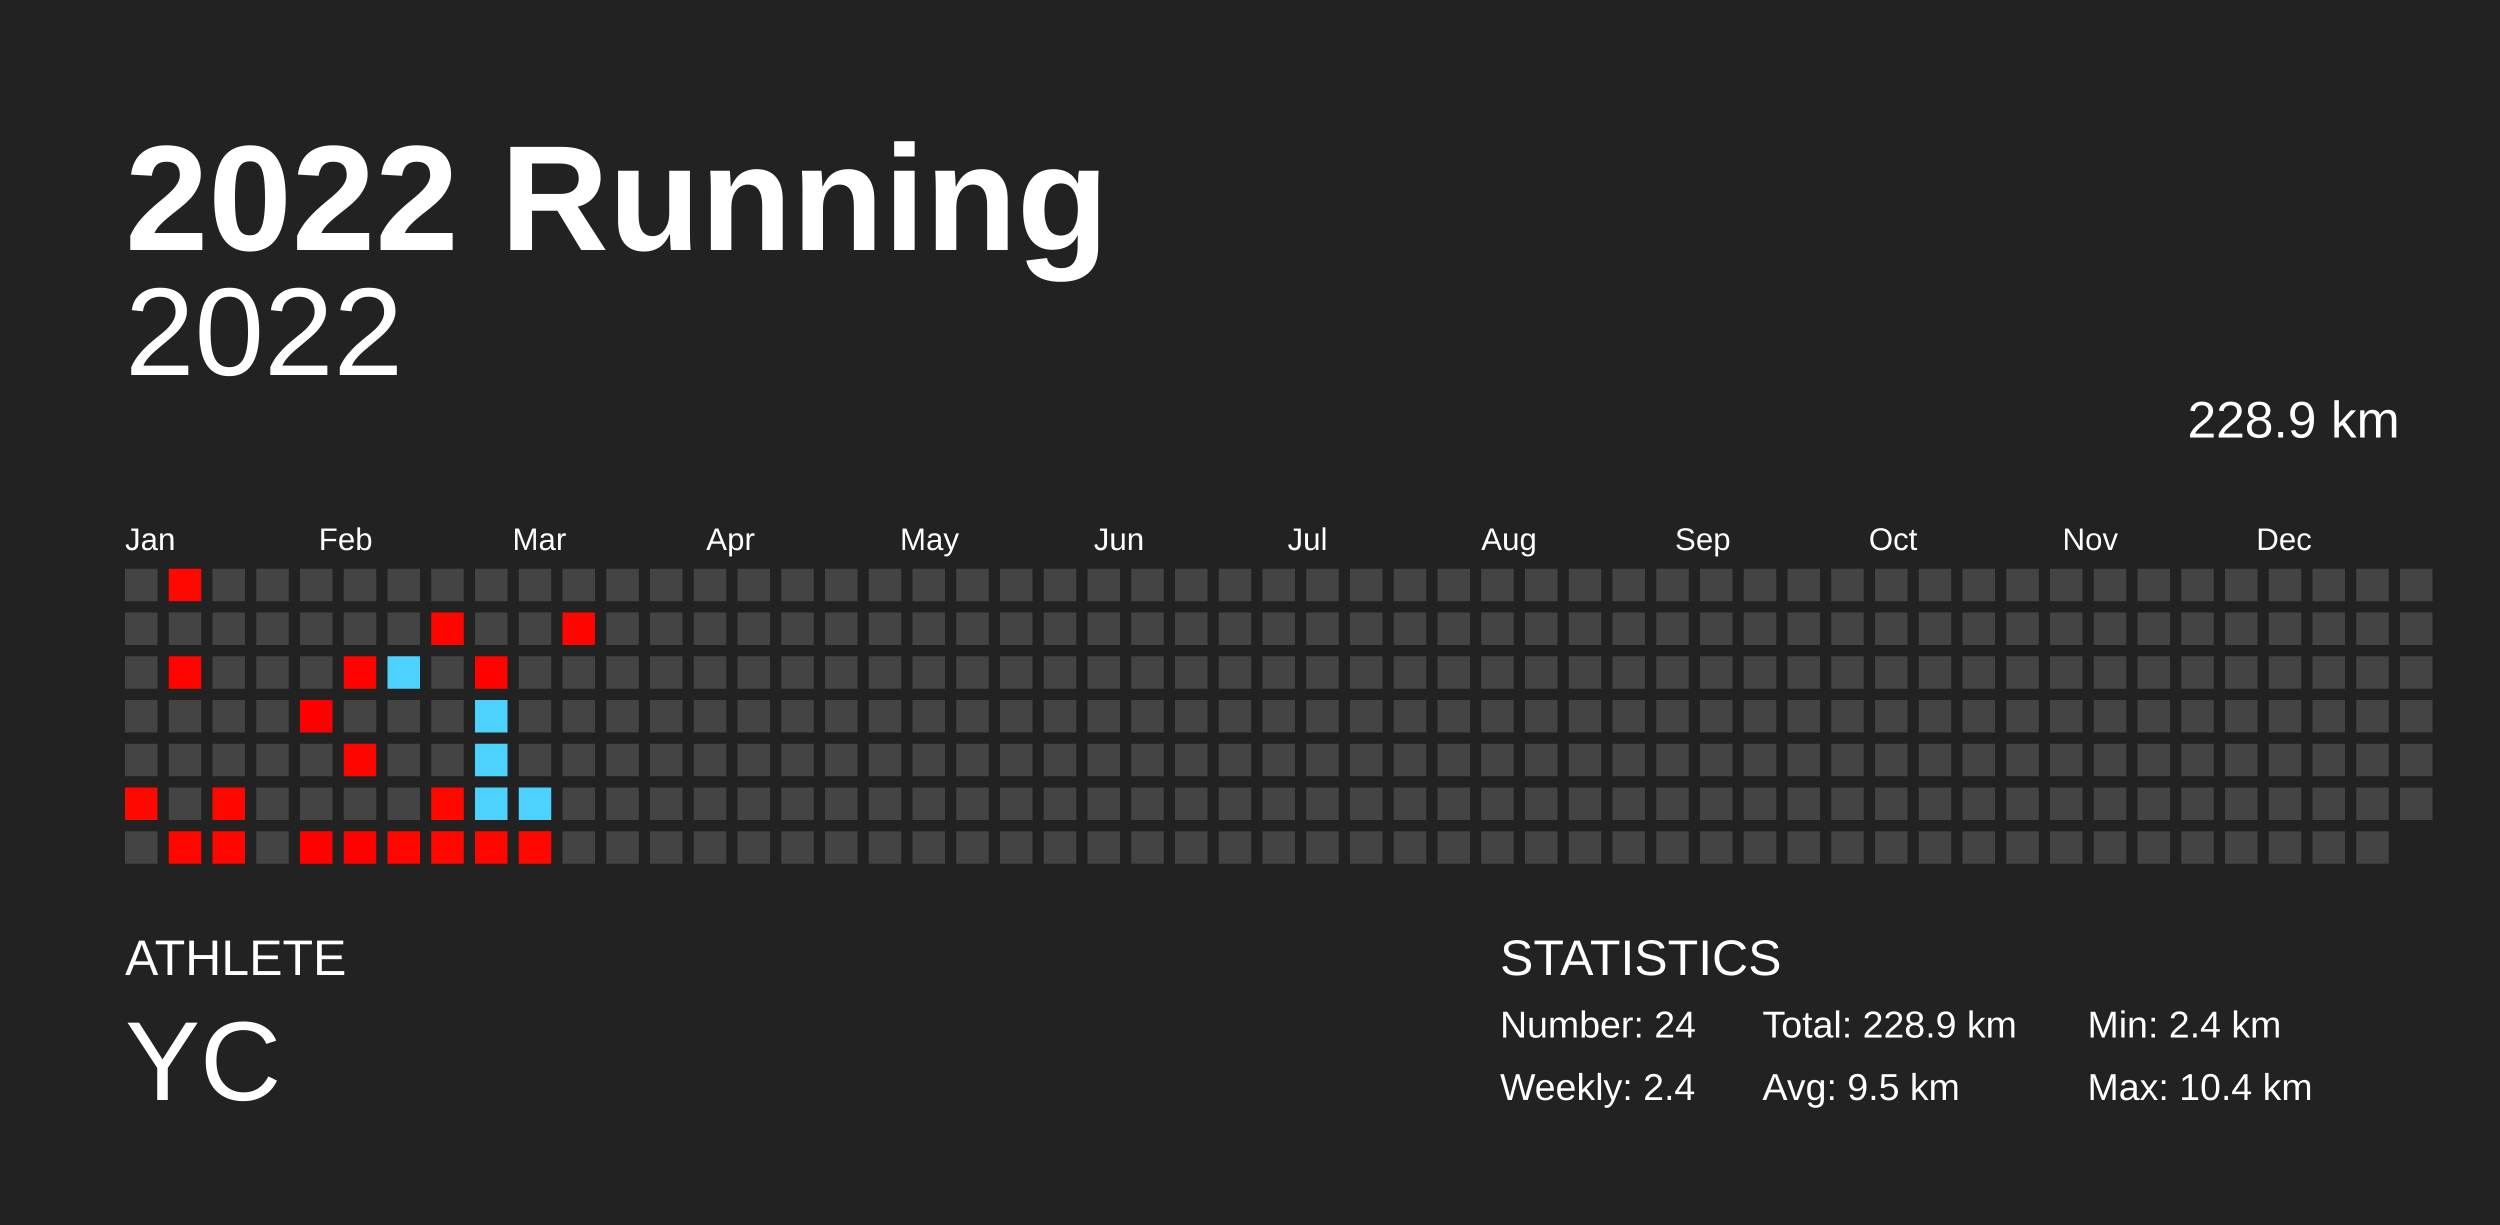
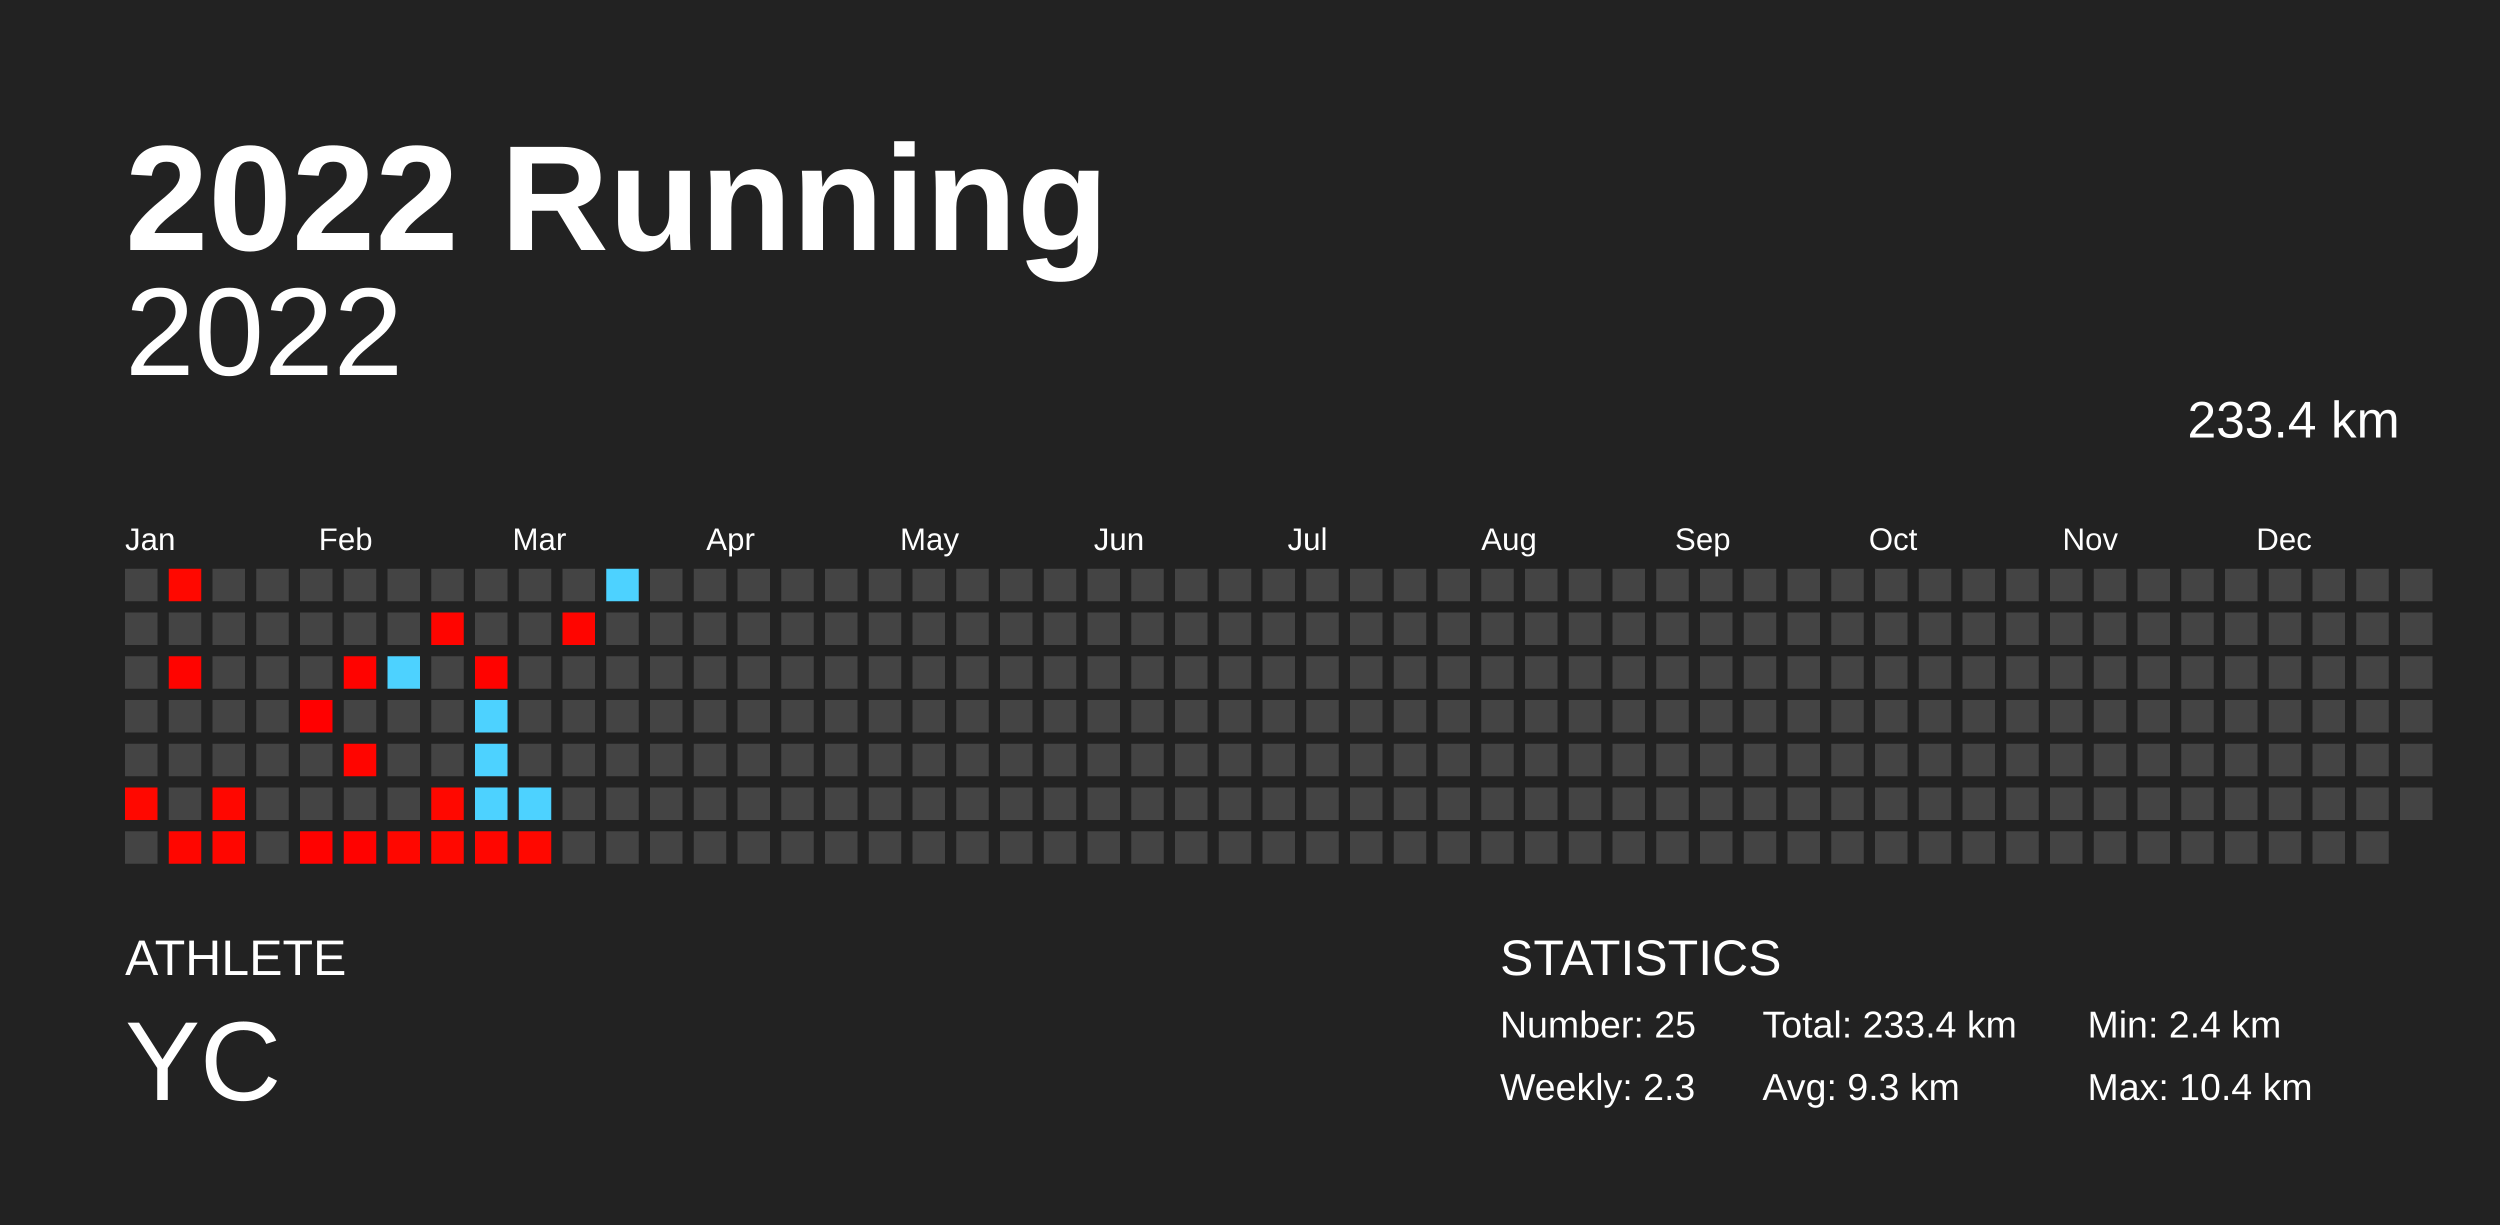
<svg xmlns="http://www.w3.org/2000/svg" baseProfile="full" height="98mm" version="1.1" viewBox="0,0,200,98" width="200mm">
  <defs />
  <rect fill="#222222" height="98" width="200" x="0" y="0" />
  <text fill="#FFFFFF" style="font-size:12px; font-family:Arial; font-weight:bold;" x="10" y="20">2022 Running</text>
  <text fill="#FFFFFF" style="font-size:4px; font-family:Arial" x="10" y="78">ATHLETE</text>
  <text fill="#FFFFFF" style="font-size:9px; font-family:Arial" x="10" y="88">YC</text>
  <text fill="#FFFFFF" style="font-size:4px; font-family:Arial" x="120" y="78">STATISTICS</text>
-   <text fill="#FFFFFF" style="font-size:3px; font-family:Arial" x="120" y="83">Number: 24</text>
-   <text fill="#FFFFFF" style="font-size:3px; font-family:Arial" x="120" y="88">Weekly: 2.4</text>
-   <text fill="#FFFFFF" style="font-size:3px; font-family:Arial" x="141" y="83">Total: 228.9 km</text>
-   <text fill="#FFFFFF" style="font-size:3px; font-family:Arial" x="141" y="88">Avg: 9.5 km</text>
+   <text fill="#FFFFFF" style="font-size:3px; font-family:Arial" x="120" y="83">Number: 25</text>
+   <text fill="#FFFFFF" style="font-size:3px; font-family:Arial" x="120" y="88">Weekly: 2.3</text>
+   <text fill="#FFFFFF" style="font-size:3px; font-family:Arial" x="141" y="83">Total: 233.4 km</text>
+   <text fill="#FFFFFF" style="font-size:3px; font-family:Arial" x="141" y="88">Avg: 9.3 km</text>
  <text fill="#FFFFFF" style="font-size:3px; font-family:Arial" x="167" y="83">Min: 2.4 km</text>
  <text fill="#FFFFFF" style="font-size:3px; font-family:Arial" x="167" y="88">Max: 10.4 km</text>
  <text alignment-baseline="hanging" fill="#FFFFFF" style="font-size:10.0px; font-family:Arial;" x="10" y="30">2022</text>
-   <text alignment-baseline="hanging" fill="#FFFFFF" style="font-size:4.125px; font-family:Arial;" x="175" y="35">228.9 km</text>
+   <text alignment-baseline="hanging" fill="#FFFFFF" style="font-size:4.125px; font-family:Arial;" x="175" y="35">233.4 km</text>
  <text fill="#FFFFFF" style="font-size:2.5px; font-family:Arial" x="10.0" y="44">Jan</text>
  <text fill="#FFFFFF" style="font-size:2.5px; font-family:Arial" x="25.5" y="44">Feb</text>
  <text fill="#FFFFFF" style="font-size:2.5px; font-family:Arial" x="41.0" y="44">Mar</text>
  <text fill="#FFFFFF" style="font-size:2.5px; font-family:Arial" x="56.5" y="44">Apr</text>
  <text fill="#FFFFFF" style="font-size:2.5px; font-family:Arial" x="72.0" y="44">May</text>
  <text fill="#FFFFFF" style="font-size:2.5px; font-family:Arial" x="87.5" y="44">Jun</text>
  <text fill="#FFFFFF" style="font-size:2.5px; font-family:Arial" x="103.0" y="44">Jul</text>
  <text fill="#FFFFFF" style="font-size:2.5px; font-family:Arial" x="118.5" y="44">Aug</text>
  <text fill="#FFFFFF" style="font-size:2.5px; font-family:Arial" x="134.0" y="44">Sep</text>
  <text fill="#FFFFFF" style="font-size:2.5px; font-family:Arial" x="149.5" y="44">Oct</text>
  <text fill="#FFFFFF" style="font-size:2.5px; font-family:Arial" x="165.0" y="44">Nov</text>
  <text fill="#FFFFFF" style="font-size:2.5px; font-family:Arial" x="180.5" y="44">Dec</text>
  <rect fill="#444444" height="2.6" width="2.6" x="10.0" y="45.5" />
  <rect fill="#444444" height="2.6" width="2.6" x="10.0" y="49.0" />
  <rect fill="#444444" height="2.6" width="2.6" x="10.0" y="52.5" />
  <rect fill="#444444" height="2.6" width="2.6" x="10.0" y="56.0" />
  <rect fill="#444444" height="2.6" width="2.6" x="10.0" y="59.5" />
  <rect fill="#ff0800" height="2.6" width="2.6" x="10.0" y="63.0" />
  <rect fill="#444444" height="2.6" width="2.6" x="10.0" y="66.5" />
  <rect fill="#ff0800" height="2.6" width="2.6" x="13.5" y="45.5" />
  <rect fill="#444444" height="2.6" width="2.6" x="13.5" y="49.0" />
  <rect fill="#ff0400" height="2.6" width="2.6" x="13.5" y="52.5" />
  <rect fill="#444444" height="2.6" width="2.6" x="13.5" y="56.0" />
  <rect fill="#444444" height="2.6" width="2.6" x="13.5" y="59.5" />
  <rect fill="#444444" height="2.6" width="2.6" x="13.5" y="63.0" />
  <rect fill="#ff0600" height="2.6" width="2.6" x="13.5" y="66.5" />
  <rect fill="#444444" height="2.6" width="2.6" x="17.0" y="45.5" />
  <rect fill="#444444" height="2.6" width="2.6" x="17.0" y="49.0" />
  <rect fill="#444444" height="2.6" width="2.6" x="17.0" y="52.5" />
  <rect fill="#444444" height="2.6" width="2.6" x="17.0" y="56.0" />
  <rect fill="#444444" height="2.6" width="2.6" x="17.0" y="59.5" />
  <rect fill="#ff0700" height="2.6" width="2.6" x="17.0" y="63.0" />
  <rect fill="#ff0600" height="2.6" width="2.6" x="17.0" y="66.5" />
  <rect fill="#444444" height="2.6" width="2.6" x="20.5" y="45.5" />
  <rect fill="#444444" height="2.6" width="2.6" x="20.5" y="49.0" />
  <rect fill="#444444" height="2.6" width="2.6" x="20.5" y="52.5" />
  <rect fill="#444444" height="2.6" width="2.6" x="20.5" y="56.0" />
  <rect fill="#444444" height="2.6" width="2.6" x="20.5" y="59.5" />
  <rect fill="#444444" height="2.6" width="2.6" x="20.5" y="63.0" />
  <rect fill="#444444" height="2.6" width="2.6" x="20.5" y="66.5" />
  <rect fill="#444444" height="2.6" width="2.6" x="24.0" y="45.5" />
  <rect fill="#444444" height="2.6" width="2.6" x="24.0" y="49.0" />
  <rect fill="#444444" height="2.6" width="2.6" x="24.0" y="52.5" />
  <rect fill="#ff0000" height="2.6" width="2.6" x="24.0" y="56.0" />
  <rect fill="#444444" height="2.6" width="2.6" x="24.0" y="59.5" />
  <rect fill="#444444" height="2.6" width="2.6" x="24.0" y="63.0" />
  <rect fill="#ff0200" height="2.6" width="2.6" x="24.0" y="66.5" />
  <rect fill="#444444" height="2.6" width="2.6" x="27.5" y="45.5" />
  <rect fill="#444444" height="2.6" width="2.6" x="27.5" y="49.0" />
  <rect fill="#ff0300" height="2.6" width="2.6" x="27.5" y="52.5" />
  <rect fill="#444444" height="2.6" width="2.6" x="27.5" y="56.0" />
  <rect fill="#ff0500" height="2.6" width="2.6" x="27.5" y="59.5" />
  <rect fill="#444444" height="2.6" width="2.6" x="27.5" y="63.0" />
  <rect fill="#ff0200" height="2.6" width="2.6" x="27.5" y="66.5" />
  <rect fill="#444444" height="2.6" width="2.6" x="31.0" y="45.5" />
  <rect fill="#444444" height="2.6" width="2.6" x="31.0" y="49.0" />
  <rect fill="#4dd2ff" height="2.6" width="2.6" x="31.0" y="52.5" />
  <rect fill="#444444" height="2.6" width="2.6" x="31.0" y="56.0" />
  <rect fill="#444444" height="2.6" width="2.6" x="31.0" y="59.5" />
  <rect fill="#444444" height="2.6" width="2.6" x="31.0" y="63.0" />
  <rect fill="#ff0700" height="2.6" width="2.6" x="31.0" y="66.5" />
  <rect fill="#444444" height="2.6" width="2.6" x="34.5" y="45.5" />
  <rect fill="#ff0500" height="2.6" width="2.6" x="34.5" y="49.0" />
  <rect fill="#444444" height="2.6" width="2.6" x="34.5" y="52.5" />
  <rect fill="#444444" height="2.6" width="2.6" x="34.5" y="56.0" />
  <rect fill="#444444" height="2.6" width="2.6" x="34.5" y="59.5" />
  <rect fill="#ff0800" height="2.6" width="2.6" x="34.5" y="63.0" />
  <rect fill="#ff0800" height="2.6" width="2.6" x="34.5" y="66.5" />
  <rect fill="#444444" height="2.6" width="2.6" x="38.0" y="45.5" />
  <rect fill="#444444" height="2.6" width="2.6" x="38.0" y="49.0" />
  <rect fill="#ff0300" height="2.6" width="2.6" x="38.0" y="52.5" />
  <rect fill="#4dd2ff" height="2.6" width="2.6" x="38.0" y="56.0" />
  <rect fill="#4dd2ff" height="2.6" width="2.6" x="38.0" y="59.5" />
  <rect fill="#4dd2ff" height="2.6" width="2.6" x="38.0" y="63.0" />
  <rect fill="#ff0600" height="2.6" width="2.6" x="38.0" y="66.5" />
  <rect fill="#444444" height="2.6" width="2.6" x="41.5" y="45.5" />
  <rect fill="#444444" height="2.6" width="2.6" x="41.5" y="49.0" />
  <rect fill="#444444" height="2.6" width="2.6" x="41.5" y="52.5" />
  <rect fill="#444444" height="2.6" width="2.6" x="41.5" y="56.0" />
  <rect fill="#444444" height="2.6" width="2.6" x="41.5" y="59.5" />
  <rect fill="#4dd2ff" height="2.6" width="2.6" x="41.5" y="63.0" />
  <rect fill="#ff0800" height="2.6" width="2.6" x="41.5" y="66.5" />
  <rect fill="#444444" height="2.6" width="2.6" x="45.0" y="45.5" />
  <rect fill="#ff0500" height="2.6" width="2.6" x="45.0" y="49.0" />
  <rect fill="#444444" height="2.6" width="2.6" x="45.0" y="52.5" />
  <rect fill="#444444" height="2.6" width="2.6" x="45.0" y="56.0" />
  <rect fill="#444444" height="2.6" width="2.6" x="45.0" y="59.5" />
  <rect fill="#444444" height="2.6" width="2.6" x="45.0" y="63.0" />
  <rect fill="#444444" height="2.6" width="2.6" x="45.0" y="66.5" />
-   <rect fill="#444444" height="2.6" width="2.6" x="48.5" y="45.5" />
+   <rect fill="#4dd2ff" height="2.6" width="2.6" x="48.5" y="45.5" />
  <rect fill="#444444" height="2.6" width="2.6" x="48.5" y="49.0" />
  <rect fill="#444444" height="2.6" width="2.6" x="48.5" y="52.5" />
  <rect fill="#444444" height="2.6" width="2.6" x="48.5" y="56.0" />
  <rect fill="#444444" height="2.6" width="2.6" x="48.5" y="59.5" />
  <rect fill="#444444" height="2.6" width="2.6" x="48.5" y="63.0" />
  <rect fill="#444444" height="2.6" width="2.6" x="48.5" y="66.5" />
  <rect fill="#444444" height="2.6" width="2.6" x="52.0" y="45.5" />
  <rect fill="#444444" height="2.6" width="2.6" x="52.0" y="49.0" />
  <rect fill="#444444" height="2.6" width="2.6" x="52.0" y="52.5" />
  <rect fill="#444444" height="2.6" width="2.6" x="52.0" y="56.0" />
  <rect fill="#444444" height="2.6" width="2.6" x="52.0" y="59.5" />
  <rect fill="#444444" height="2.6" width="2.6" x="52.0" y="63.0" />
  <rect fill="#444444" height="2.6" width="2.6" x="52.0" y="66.5" />
  <rect fill="#444444" height="2.6" width="2.6" x="55.5" y="45.5" />
  <rect fill="#444444" height="2.6" width="2.6" x="55.5" y="49.0" />
  <rect fill="#444444" height="2.6" width="2.6" x="55.5" y="52.5" />
  <rect fill="#444444" height="2.6" width="2.6" x="55.5" y="56.0" />
  <rect fill="#444444" height="2.6" width="2.6" x="55.5" y="59.5" />
  <rect fill="#444444" height="2.6" width="2.6" x="55.5" y="63.0" />
  <rect fill="#444444" height="2.6" width="2.6" x="55.5" y="66.5" />
  <rect fill="#444444" height="2.6" width="2.6" x="59.0" y="45.5" />
  <rect fill="#444444" height="2.6" width="2.6" x="59.0" y="49.0" />
  <rect fill="#444444" height="2.6" width="2.6" x="59.0" y="52.5" />
  <rect fill="#444444" height="2.6" width="2.6" x="59.0" y="56.0" />
  <rect fill="#444444" height="2.6" width="2.6" x="59.0" y="59.5" />
  <rect fill="#444444" height="2.6" width="2.6" x="59.0" y="63.0" />
  <rect fill="#444444" height="2.6" width="2.6" x="59.0" y="66.5" />
  <rect fill="#444444" height="2.6" width="2.6" x="62.5" y="45.5" />
  <rect fill="#444444" height="2.6" width="2.6" x="62.5" y="49.0" />
  <rect fill="#444444" height="2.6" width="2.6" x="62.5" y="52.5" />
  <rect fill="#444444" height="2.6" width="2.6" x="62.5" y="56.0" />
  <rect fill="#444444" height="2.6" width="2.6" x="62.5" y="59.5" />
  <rect fill="#444444" height="2.6" width="2.6" x="62.5" y="63.0" />
  <rect fill="#444444" height="2.6" width="2.6" x="62.5" y="66.5" />
  <rect fill="#444444" height="2.6" width="2.6" x="66.0" y="45.5" />
  <rect fill="#444444" height="2.6" width="2.6" x="66.0" y="49.0" />
  <rect fill="#444444" height="2.6" width="2.6" x="66.0" y="52.5" />
  <rect fill="#444444" height="2.6" width="2.6" x="66.0" y="56.0" />
  <rect fill="#444444" height="2.6" width="2.6" x="66.0" y="59.5" />
  <rect fill="#444444" height="2.6" width="2.6" x="66.0" y="63.0" />
  <rect fill="#444444" height="2.6" width="2.6" x="66.0" y="66.5" />
  <rect fill="#444444" height="2.6" width="2.6" x="69.5" y="45.5" />
  <rect fill="#444444" height="2.6" width="2.6" x="69.5" y="49.0" />
  <rect fill="#444444" height="2.6" width="2.6" x="69.5" y="52.5" />
  <rect fill="#444444" height="2.6" width="2.6" x="69.5" y="56.0" />
  <rect fill="#444444" height="2.6" width="2.6" x="69.5" y="59.5" />
  <rect fill="#444444" height="2.6" width="2.6" x="69.5" y="63.0" />
  <rect fill="#444444" height="2.6" width="2.6" x="69.5" y="66.5" />
  <rect fill="#444444" height="2.6" width="2.6" x="73.0" y="45.5" />
  <rect fill="#444444" height="2.6" width="2.6" x="73.0" y="49.0" />
  <rect fill="#444444" height="2.6" width="2.6" x="73.0" y="52.5" />
  <rect fill="#444444" height="2.6" width="2.6" x="73.0" y="56.0" />
  <rect fill="#444444" height="2.6" width="2.6" x="73.0" y="59.5" />
  <rect fill="#444444" height="2.6" width="2.6" x="73.0" y="63.0" />
  <rect fill="#444444" height="2.6" width="2.6" x="73.0" y="66.5" />
  <rect fill="#444444" height="2.6" width="2.6" x="76.5" y="45.5" />
  <rect fill="#444444" height="2.6" width="2.6" x="76.5" y="49.0" />
  <rect fill="#444444" height="2.6" width="2.6" x="76.5" y="52.5" />
  <rect fill="#444444" height="2.6" width="2.6" x="76.5" y="56.0" />
  <rect fill="#444444" height="2.6" width="2.6" x="76.5" y="59.5" />
  <rect fill="#444444" height="2.6" width="2.6" x="76.5" y="63.0" />
  <rect fill="#444444" height="2.6" width="2.6" x="76.5" y="66.5" />
  <rect fill="#444444" height="2.6" width="2.6" x="80.0" y="45.5" />
  <rect fill="#444444" height="2.6" width="2.6" x="80.0" y="49.0" />
  <rect fill="#444444" height="2.6" width="2.6" x="80.0" y="52.5" />
  <rect fill="#444444" height="2.6" width="2.6" x="80.0" y="56.0" />
  <rect fill="#444444" height="2.6" width="2.6" x="80.0" y="59.5" />
  <rect fill="#444444" height="2.6" width="2.6" x="80.0" y="63.0" />
  <rect fill="#444444" height="2.6" width="2.6" x="80.0" y="66.5" />
  <rect fill="#444444" height="2.6" width="2.6" x="83.5" y="45.5" />
  <rect fill="#444444" height="2.6" width="2.6" x="83.5" y="49.0" />
  <rect fill="#444444" height="2.6" width="2.6" x="83.5" y="52.5" />
  <rect fill="#444444" height="2.6" width="2.6" x="83.5" y="56.0" />
  <rect fill="#444444" height="2.6" width="2.6" x="83.5" y="59.5" />
  <rect fill="#444444" height="2.6" width="2.6" x="83.5" y="63.0" />
  <rect fill="#444444" height="2.6" width="2.6" x="83.5" y="66.5" />
  <rect fill="#444444" height="2.6" width="2.6" x="87.0" y="45.5" />
  <rect fill="#444444" height="2.6" width="2.6" x="87.0" y="49.0" />
  <rect fill="#444444" height="2.6" width="2.6" x="87.0" y="52.5" />
  <rect fill="#444444" height="2.6" width="2.6" x="87.0" y="56.0" />
  <rect fill="#444444" height="2.6" width="2.6" x="87.0" y="59.5" />
  <rect fill="#444444" height="2.6" width="2.6" x="87.0" y="63.0" />
  <rect fill="#444444" height="2.6" width="2.6" x="87.0" y="66.5" />
  <rect fill="#444444" height="2.6" width="2.6" x="90.5" y="45.5" />
  <rect fill="#444444" height="2.6" width="2.6" x="90.5" y="49.0" />
  <rect fill="#444444" height="2.6" width="2.6" x="90.5" y="52.5" />
  <rect fill="#444444" height="2.6" width="2.6" x="90.5" y="56.0" />
  <rect fill="#444444" height="2.6" width="2.6" x="90.5" y="59.5" />
  <rect fill="#444444" height="2.6" width="2.6" x="90.5" y="63.0" />
  <rect fill="#444444" height="2.6" width="2.6" x="90.5" y="66.5" />
  <rect fill="#444444" height="2.6" width="2.6" x="94.0" y="45.5" />
  <rect fill="#444444" height="2.6" width="2.6" x="94.0" y="49.0" />
  <rect fill="#444444" height="2.6" width="2.6" x="94.0" y="52.5" />
  <rect fill="#444444" height="2.6" width="2.6" x="94.0" y="56.0" />
  <rect fill="#444444" height="2.6" width="2.6" x="94.0" y="59.5" />
  <rect fill="#444444" height="2.6" width="2.6" x="94.0" y="63.0" />
  <rect fill="#444444" height="2.6" width="2.6" x="94.0" y="66.5" />
  <rect fill="#444444" height="2.6" width="2.6" x="97.5" y="45.5" />
  <rect fill="#444444" height="2.6" width="2.6" x="97.5" y="49.0" />
  <rect fill="#444444" height="2.6" width="2.6" x="97.5" y="52.5" />
  <rect fill="#444444" height="2.6" width="2.6" x="97.5" y="56.0" />
  <rect fill="#444444" height="2.6" width="2.6" x="97.5" y="59.5" />
  <rect fill="#444444" height="2.6" width="2.6" x="97.5" y="63.0" />
  <rect fill="#444444" height="2.6" width="2.6" x="97.5" y="66.5" />
  <rect fill="#444444" height="2.6" width="2.6" x="101.0" y="45.5" />
  <rect fill="#444444" height="2.6" width="2.6" x="101.0" y="49.0" />
  <rect fill="#444444" height="2.6" width="2.6" x="101.0" y="52.5" />
  <rect fill="#444444" height="2.6" width="2.6" x="101.0" y="56.0" />
  <rect fill="#444444" height="2.6" width="2.6" x="101.0" y="59.5" />
  <rect fill="#444444" height="2.6" width="2.6" x="101.0" y="63.0" />
  <rect fill="#444444" height="2.6" width="2.6" x="101.0" y="66.5" />
  <rect fill="#444444" height="2.6" width="2.6" x="104.5" y="45.5" />
  <rect fill="#444444" height="2.6" width="2.6" x="104.5" y="49.0" />
  <rect fill="#444444" height="2.6" width="2.6" x="104.5" y="52.5" />
  <rect fill="#444444" height="2.6" width="2.6" x="104.5" y="56.0" />
  <rect fill="#444444" height="2.6" width="2.6" x="104.5" y="59.5" />
  <rect fill="#444444" height="2.6" width="2.6" x="104.5" y="63.0" />
  <rect fill="#444444" height="2.6" width="2.6" x="104.5" y="66.5" />
  <rect fill="#444444" height="2.6" width="2.6" x="108.0" y="45.5" />
  <rect fill="#444444" height="2.6" width="2.6" x="108.0" y="49.0" />
  <rect fill="#444444" height="2.6" width="2.6" x="108.0" y="52.5" />
  <rect fill="#444444" height="2.6" width="2.6" x="108.0" y="56.0" />
  <rect fill="#444444" height="2.6" width="2.6" x="108.0" y="59.5" />
  <rect fill="#444444" height="2.6" width="2.6" x="108.0" y="63.0" />
  <rect fill="#444444" height="2.6" width="2.6" x="108.0" y="66.5" />
  <rect fill="#444444" height="2.6" width="2.6" x="111.5" y="45.5" />
  <rect fill="#444444" height="2.6" width="2.6" x="111.5" y="49.0" />
  <rect fill="#444444" height="2.6" width="2.6" x="111.5" y="52.5" />
  <rect fill="#444444" height="2.6" width="2.6" x="111.5" y="56.0" />
  <rect fill="#444444" height="2.6" width="2.6" x="111.5" y="59.5" />
  <rect fill="#444444" height="2.6" width="2.6" x="111.5" y="63.0" />
  <rect fill="#444444" height="2.6" width="2.6" x="111.5" y="66.5" />
  <rect fill="#444444" height="2.6" width="2.6" x="115.0" y="45.5" />
  <rect fill="#444444" height="2.6" width="2.6" x="115.0" y="49.0" />
  <rect fill="#444444" height="2.6" width="2.6" x="115.0" y="52.5" />
  <rect fill="#444444" height="2.6" width="2.6" x="115.0" y="56.0" />
  <rect fill="#444444" height="2.6" width="2.6" x="115.0" y="59.5" />
  <rect fill="#444444" height="2.6" width="2.6" x="115.0" y="63.0" />
  <rect fill="#444444" height="2.6" width="2.6" x="115.0" y="66.5" />
  <rect fill="#444444" height="2.6" width="2.6" x="118.5" y="45.5" />
  <rect fill="#444444" height="2.6" width="2.6" x="118.5" y="49.0" />
  <rect fill="#444444" height="2.6" width="2.6" x="118.5" y="52.5" />
  <rect fill="#444444" height="2.6" width="2.6" x="118.5" y="56.0" />
  <rect fill="#444444" height="2.6" width="2.6" x="118.5" y="59.5" />
  <rect fill="#444444" height="2.6" width="2.6" x="118.5" y="63.0" />
  <rect fill="#444444" height="2.6" width="2.6" x="118.5" y="66.5" />
  <rect fill="#444444" height="2.6" width="2.6" x="122.0" y="45.5" />
  <rect fill="#444444" height="2.6" width="2.6" x="122.0" y="49.0" />
  <rect fill="#444444" height="2.6" width="2.6" x="122.0" y="52.5" />
  <rect fill="#444444" height="2.6" width="2.6" x="122.0" y="56.0" />
  <rect fill="#444444" height="2.6" width="2.6" x="122.0" y="59.5" />
  <rect fill="#444444" height="2.6" width="2.6" x="122.0" y="63.0" />
  <rect fill="#444444" height="2.6" width="2.6" x="122.0" y="66.5" />
  <rect fill="#444444" height="2.6" width="2.6" x="125.5" y="45.5" />
  <rect fill="#444444" height="2.6" width="2.6" x="125.5" y="49.0" />
  <rect fill="#444444" height="2.6" width="2.6" x="125.5" y="52.5" />
  <rect fill="#444444" height="2.6" width="2.6" x="125.5" y="56.0" />
  <rect fill="#444444" height="2.6" width="2.6" x="125.5" y="59.5" />
  <rect fill="#444444" height="2.6" width="2.6" x="125.5" y="63.0" />
  <rect fill="#444444" height="2.6" width="2.6" x="125.5" y="66.5" />
  <rect fill="#444444" height="2.6" width="2.6" x="129.0" y="45.5" />
  <rect fill="#444444" height="2.6" width="2.6" x="129.0" y="49.0" />
  <rect fill="#444444" height="2.6" width="2.6" x="129.0" y="52.5" />
  <rect fill="#444444" height="2.6" width="2.6" x="129.0" y="56.0" />
  <rect fill="#444444" height="2.6" width="2.6" x="129.0" y="59.5" />
  <rect fill="#444444" height="2.6" width="2.6" x="129.0" y="63.0" />
  <rect fill="#444444" height="2.6" width="2.6" x="129.0" y="66.5" />
  <rect fill="#444444" height="2.6" width="2.6" x="132.5" y="45.5" />
  <rect fill="#444444" height="2.6" width="2.6" x="132.5" y="49.0" />
  <rect fill="#444444" height="2.6" width="2.6" x="132.5" y="52.5" />
  <rect fill="#444444" height="2.6" width="2.6" x="132.5" y="56.0" />
  <rect fill="#444444" height="2.6" width="2.6" x="132.5" y="59.5" />
  <rect fill="#444444" height="2.6" width="2.6" x="132.5" y="63.0" />
  <rect fill="#444444" height="2.6" width="2.6" x="132.5" y="66.5" />
  <rect fill="#444444" height="2.6" width="2.6" x="136.0" y="45.5" />
  <rect fill="#444444" height="2.6" width="2.6" x="136.0" y="49.0" />
  <rect fill="#444444" height="2.6" width="2.6" x="136.0" y="52.5" />
  <rect fill="#444444" height="2.6" width="2.6" x="136.0" y="56.0" />
  <rect fill="#444444" height="2.6" width="2.6" x="136.0" y="59.5" />
  <rect fill="#444444" height="2.6" width="2.6" x="136.0" y="63.0" />
  <rect fill="#444444" height="2.6" width="2.6" x="136.0" y="66.5" />
  <rect fill="#444444" height="2.6" width="2.6" x="139.5" y="45.5" />
  <rect fill="#444444" height="2.6" width="2.6" x="139.5" y="49.0" />
  <rect fill="#444444" height="2.6" width="2.6" x="139.5" y="52.5" />
  <rect fill="#444444" height="2.6" width="2.6" x="139.5" y="56.0" />
  <rect fill="#444444" height="2.6" width="2.6" x="139.5" y="59.5" />
  <rect fill="#444444" height="2.6" width="2.6" x="139.5" y="63.0" />
  <rect fill="#444444" height="2.6" width="2.6" x="139.5" y="66.5" />
  <rect fill="#444444" height="2.6" width="2.6" x="143.0" y="45.5" />
  <rect fill="#444444" height="2.6" width="2.6" x="143.0" y="49.0" />
  <rect fill="#444444" height="2.6" width="2.6" x="143.0" y="52.5" />
  <rect fill="#444444" height="2.6" width="2.6" x="143.0" y="56.0" />
  <rect fill="#444444" height="2.6" width="2.6" x="143.0" y="59.5" />
  <rect fill="#444444" height="2.6" width="2.6" x="143.0" y="63.0" />
  <rect fill="#444444" height="2.6" width="2.6" x="143.0" y="66.5" />
  <rect fill="#444444" height="2.6" width="2.6" x="146.5" y="45.5" />
  <rect fill="#444444" height="2.6" width="2.6" x="146.5" y="49.0" />
  <rect fill="#444444" height="2.6" width="2.6" x="146.5" y="52.5" />
  <rect fill="#444444" height="2.6" width="2.6" x="146.5" y="56.0" />
  <rect fill="#444444" height="2.6" width="2.6" x="146.5" y="59.5" />
  <rect fill="#444444" height="2.6" width="2.6" x="146.5" y="63.0" />
  <rect fill="#444444" height="2.6" width="2.6" x="146.5" y="66.5" />
  <rect fill="#444444" height="2.6" width="2.6" x="150.0" y="45.5" />
  <rect fill="#444444" height="2.6" width="2.6" x="150.0" y="49.0" />
  <rect fill="#444444" height="2.6" width="2.6" x="150.0" y="52.5" />
  <rect fill="#444444" height="2.6" width="2.6" x="150.0" y="56.0" />
  <rect fill="#444444" height="2.6" width="2.6" x="150.0" y="59.5" />
  <rect fill="#444444" height="2.6" width="2.6" x="150.0" y="63.0" />
  <rect fill="#444444" height="2.6" width="2.6" x="150.0" y="66.5" />
  <rect fill="#444444" height="2.6" width="2.6" x="153.5" y="45.5" />
  <rect fill="#444444" height="2.6" width="2.6" x="153.5" y="49.0" />
  <rect fill="#444444" height="2.6" width="2.6" x="153.5" y="52.5" />
  <rect fill="#444444" height="2.6" width="2.6" x="153.5" y="56.0" />
  <rect fill="#444444" height="2.6" width="2.6" x="153.5" y="59.5" />
  <rect fill="#444444" height="2.6" width="2.6" x="153.5" y="63.0" />
  <rect fill="#444444" height="2.6" width="2.6" x="153.5" y="66.5" />
  <rect fill="#444444" height="2.6" width="2.6" x="157.0" y="45.5" />
  <rect fill="#444444" height="2.6" width="2.6" x="157.0" y="49.0" />
  <rect fill="#444444" height="2.6" width="2.6" x="157.0" y="52.5" />
  <rect fill="#444444" height="2.6" width="2.6" x="157.0" y="56.0" />
  <rect fill="#444444" height="2.6" width="2.6" x="157.0" y="59.5" />
  <rect fill="#444444" height="2.6" width="2.6" x="157.0" y="63.0" />
  <rect fill="#444444" height="2.6" width="2.6" x="157.0" y="66.5" />
  <rect fill="#444444" height="2.6" width="2.6" x="160.5" y="45.5" />
  <rect fill="#444444" height="2.6" width="2.6" x="160.5" y="49.0" />
  <rect fill="#444444" height="2.6" width="2.6" x="160.5" y="52.5" />
  <rect fill="#444444" height="2.6" width="2.6" x="160.5" y="56.0" />
  <rect fill="#444444" height="2.6" width="2.6" x="160.5" y="59.5" />
  <rect fill="#444444" height="2.6" width="2.6" x="160.5" y="63.0" />
  <rect fill="#444444" height="2.6" width="2.6" x="160.5" y="66.5" />
  <rect fill="#444444" height="2.6" width="2.6" x="164.0" y="45.5" />
  <rect fill="#444444" height="2.6" width="2.6" x="164.0" y="49.0" />
  <rect fill="#444444" height="2.6" width="2.6" x="164.0" y="52.5" />
  <rect fill="#444444" height="2.6" width="2.6" x="164.0" y="56.0" />
  <rect fill="#444444" height="2.6" width="2.6" x="164.0" y="59.5" />
  <rect fill="#444444" height="2.6" width="2.6" x="164.0" y="63.0" />
  <rect fill="#444444" height="2.6" width="2.6" x="164.0" y="66.5" />
  <rect fill="#444444" height="2.6" width="2.6" x="167.5" y="45.5" />
  <rect fill="#444444" height="2.6" width="2.6" x="167.5" y="49.0" />
  <rect fill="#444444" height="2.6" width="2.6" x="167.5" y="52.5" />
  <rect fill="#444444" height="2.6" width="2.6" x="167.5" y="56.0" />
  <rect fill="#444444" height="2.6" width="2.6" x="167.5" y="59.5" />
  <rect fill="#444444" height="2.6" width="2.6" x="167.5" y="63.0" />
  <rect fill="#444444" height="2.6" width="2.6" x="167.5" y="66.5" />
  <rect fill="#444444" height="2.6" width="2.6" x="171.0" y="45.5" />
  <rect fill="#444444" height="2.6" width="2.6" x="171.0" y="49.0" />
  <rect fill="#444444" height="2.6" width="2.6" x="171.0" y="52.5" />
  <rect fill="#444444" height="2.6" width="2.6" x="171.0" y="56.0" />
  <rect fill="#444444" height="2.6" width="2.6" x="171.0" y="59.5" />
  <rect fill="#444444" height="2.6" width="2.6" x="171.0" y="63.0" />
  <rect fill="#444444" height="2.6" width="2.6" x="171.0" y="66.5" />
  <rect fill="#444444" height="2.6" width="2.6" x="174.5" y="45.5" />
  <rect fill="#444444" height="2.6" width="2.6" x="174.5" y="49.0" />
  <rect fill="#444444" height="2.6" width="2.6" x="174.5" y="52.5" />
  <rect fill="#444444" height="2.6" width="2.6" x="174.5" y="56.0" />
  <rect fill="#444444" height="2.6" width="2.6" x="174.5" y="59.5" />
  <rect fill="#444444" height="2.6" width="2.6" x="174.5" y="63.0" />
  <rect fill="#444444" height="2.6" width="2.6" x="174.5" y="66.5" />
  <rect fill="#444444" height="2.6" width="2.6" x="178.0" y="45.5" />
  <rect fill="#444444" height="2.6" width="2.6" x="178.0" y="49.0" />
  <rect fill="#444444" height="2.6" width="2.6" x="178.0" y="52.5" />
  <rect fill="#444444" height="2.6" width="2.6" x="178.0" y="56.0" />
  <rect fill="#444444" height="2.6" width="2.6" x="178.0" y="59.5" />
  <rect fill="#444444" height="2.6" width="2.6" x="178.0" y="63.0" />
  <rect fill="#444444" height="2.6" width="2.6" x="178.0" y="66.5" />
  <rect fill="#444444" height="2.6" width="2.6" x="181.5" y="45.5" />
  <rect fill="#444444" height="2.6" width="2.6" x="181.5" y="49.0" />
  <rect fill="#444444" height="2.6" width="2.6" x="181.5" y="52.5" />
  <rect fill="#444444" height="2.6" width="2.6" x="181.5" y="56.0" />
  <rect fill="#444444" height="2.6" width="2.6" x="181.5" y="59.5" />
  <rect fill="#444444" height="2.6" width="2.6" x="181.5" y="63.0" />
  <rect fill="#444444" height="2.6" width="2.6" x="181.5" y="66.5" />
  <rect fill="#444444" height="2.6" width="2.6" x="185.0" y="45.5" />
  <rect fill="#444444" height="2.6" width="2.6" x="185.0" y="49.0" />
  <rect fill="#444444" height="2.6" width="2.6" x="185.0" y="52.5" />
  <rect fill="#444444" height="2.6" width="2.6" x="185.0" y="56.0" />
  <rect fill="#444444" height="2.6" width="2.6" x="185.0" y="59.5" />
  <rect fill="#444444" height="2.6" width="2.6" x="185.0" y="63.0" />
  <rect fill="#444444" height="2.6" width="2.6" x="185.0" y="66.5" />
  <rect fill="#444444" height="2.6" width="2.6" x="188.5" y="45.5" />
  <rect fill="#444444" height="2.6" width="2.6" x="188.5" y="49.0" />
  <rect fill="#444444" height="2.6" width="2.6" x="188.5" y="52.5" />
  <rect fill="#444444" height="2.6" width="2.6" x="188.5" y="56.0" />
  <rect fill="#444444" height="2.6" width="2.6" x="188.5" y="59.5" />
  <rect fill="#444444" height="2.6" width="2.6" x="188.5" y="63.0" />
  <rect fill="#444444" height="2.6" width="2.6" x="188.5" y="66.5" />
  <rect fill="#444444" height="2.6" width="2.6" x="192.0" y="45.5" />
  <rect fill="#444444" height="2.6" width="2.6" x="192.0" y="49.0" />
  <rect fill="#444444" height="2.6" width="2.6" x="192.0" y="52.5" />
  <rect fill="#444444" height="2.6" width="2.6" x="192.0" y="56.0" />
  <rect fill="#444444" height="2.6" width="2.6" x="192.0" y="59.5" />
  <rect fill="#444444" height="2.6" width="2.6" x="192.0" y="63.0" />
</svg>
